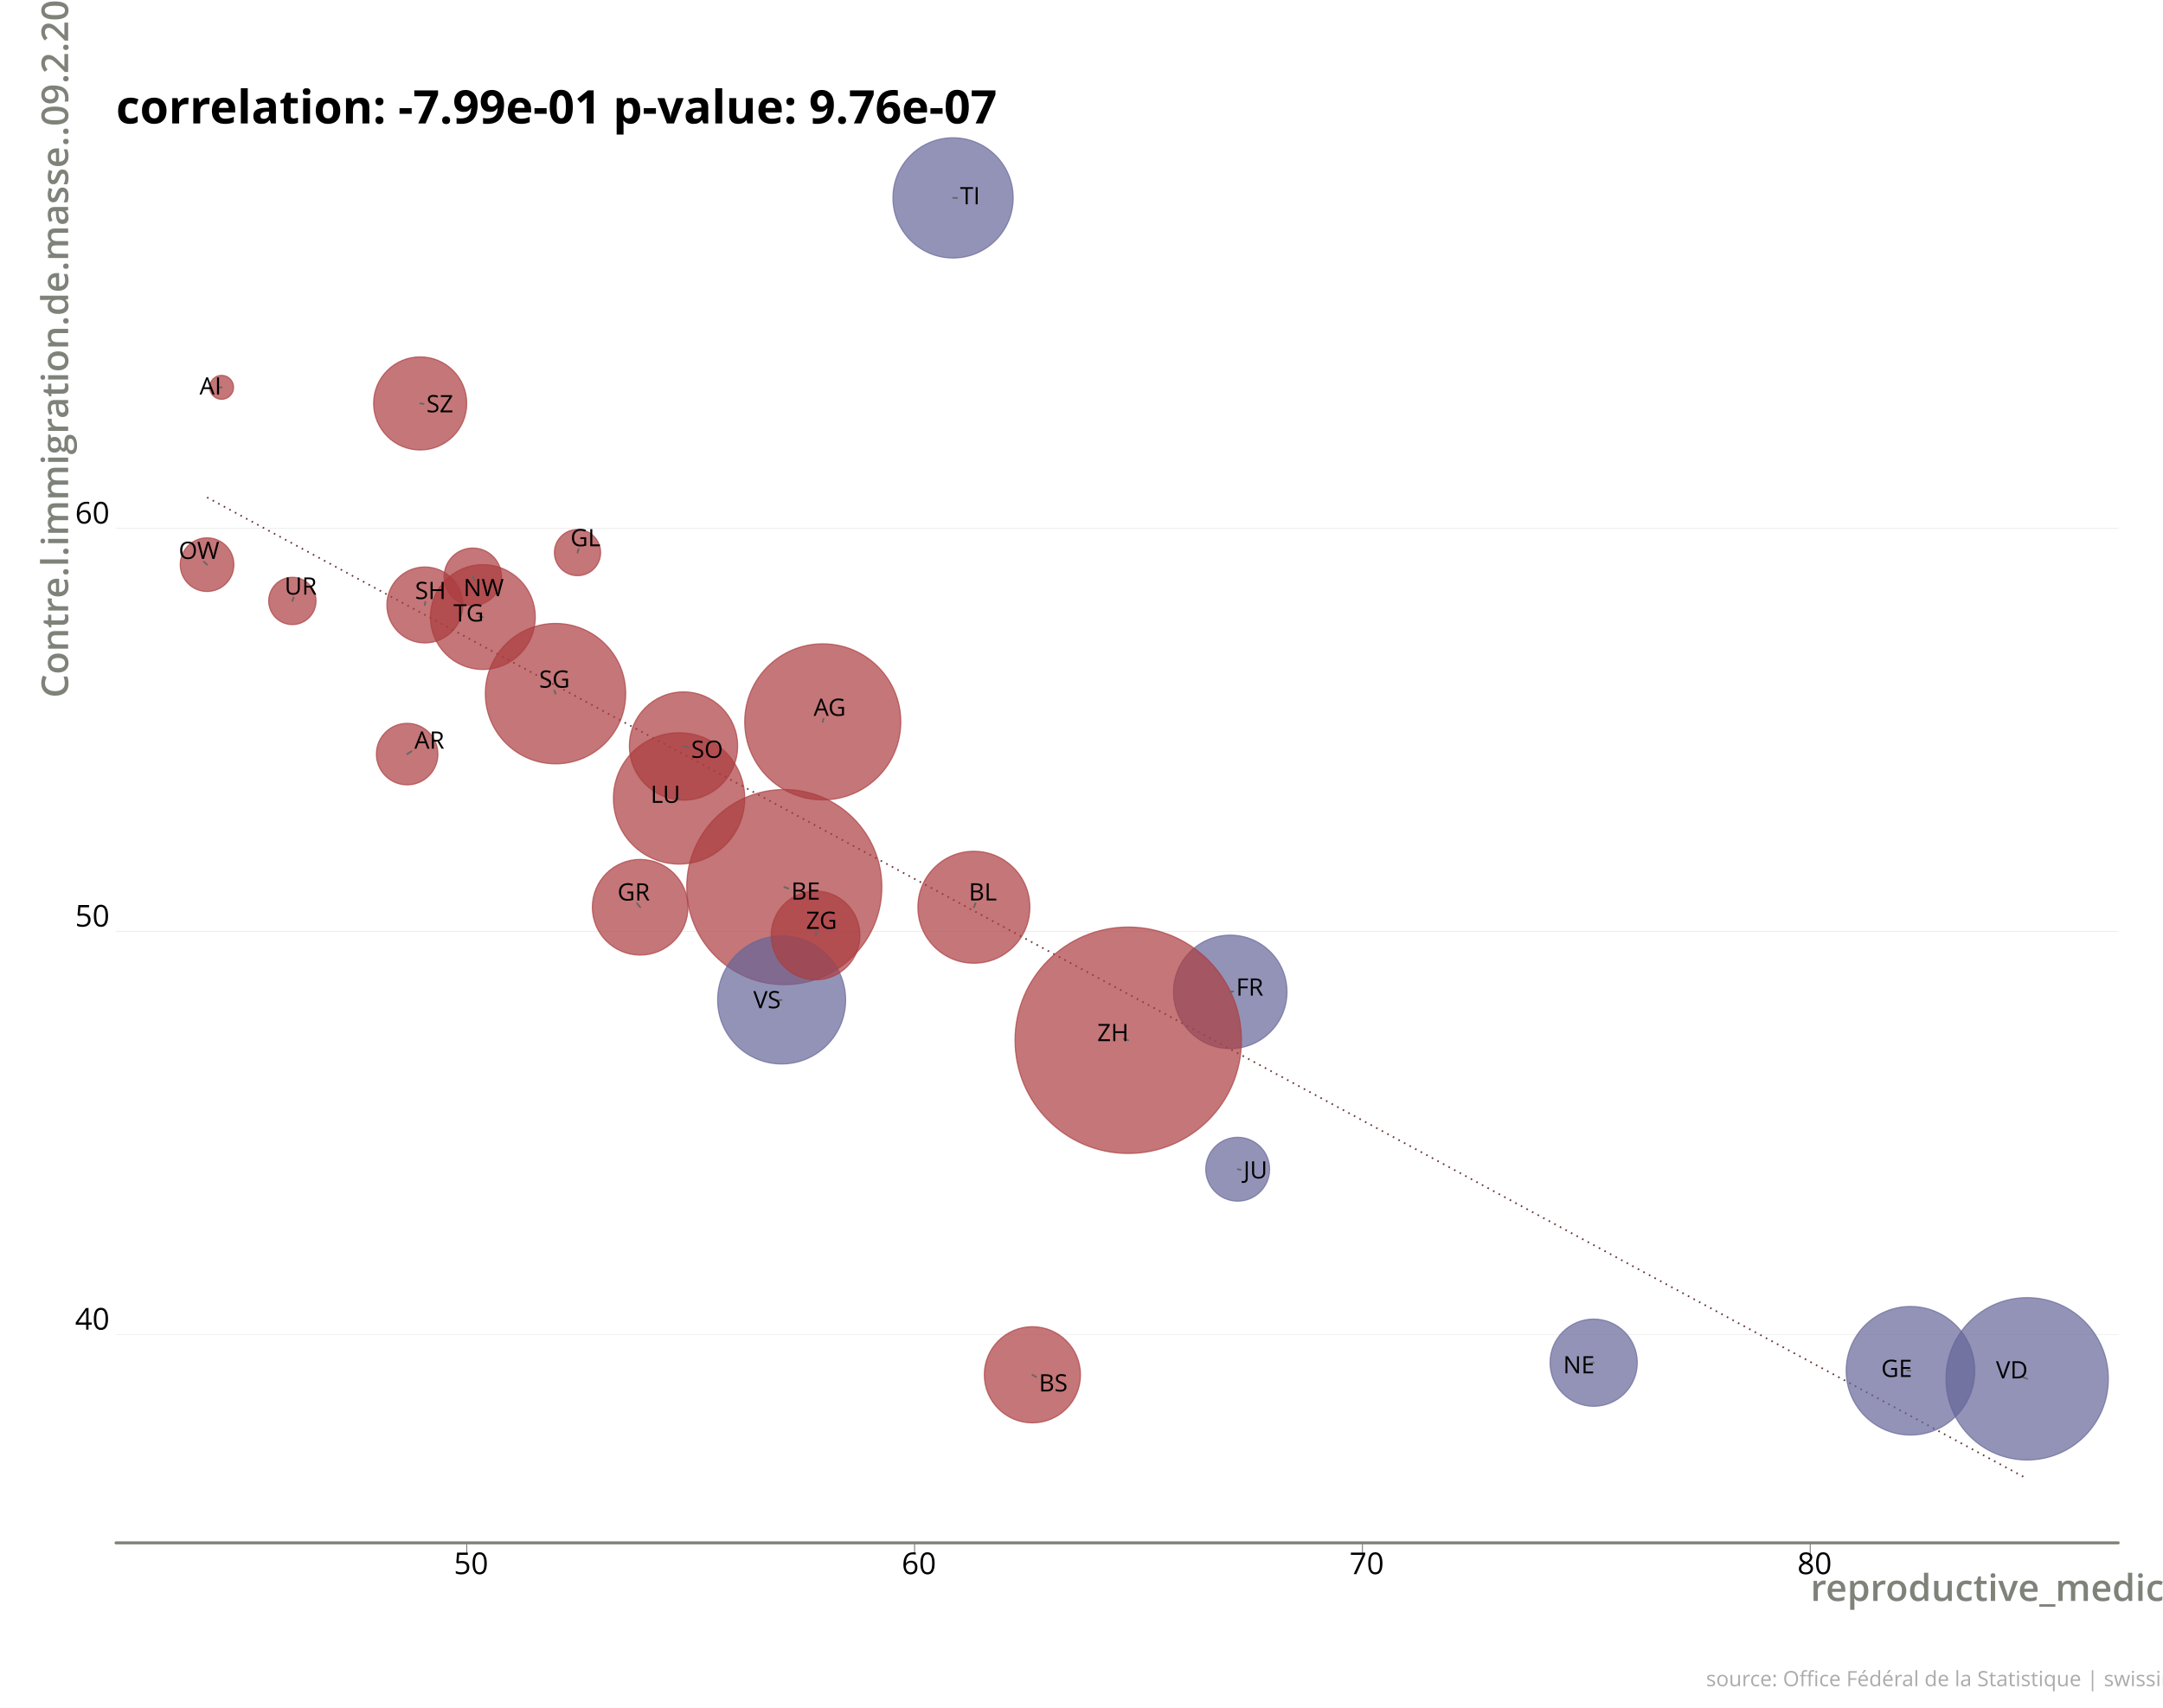
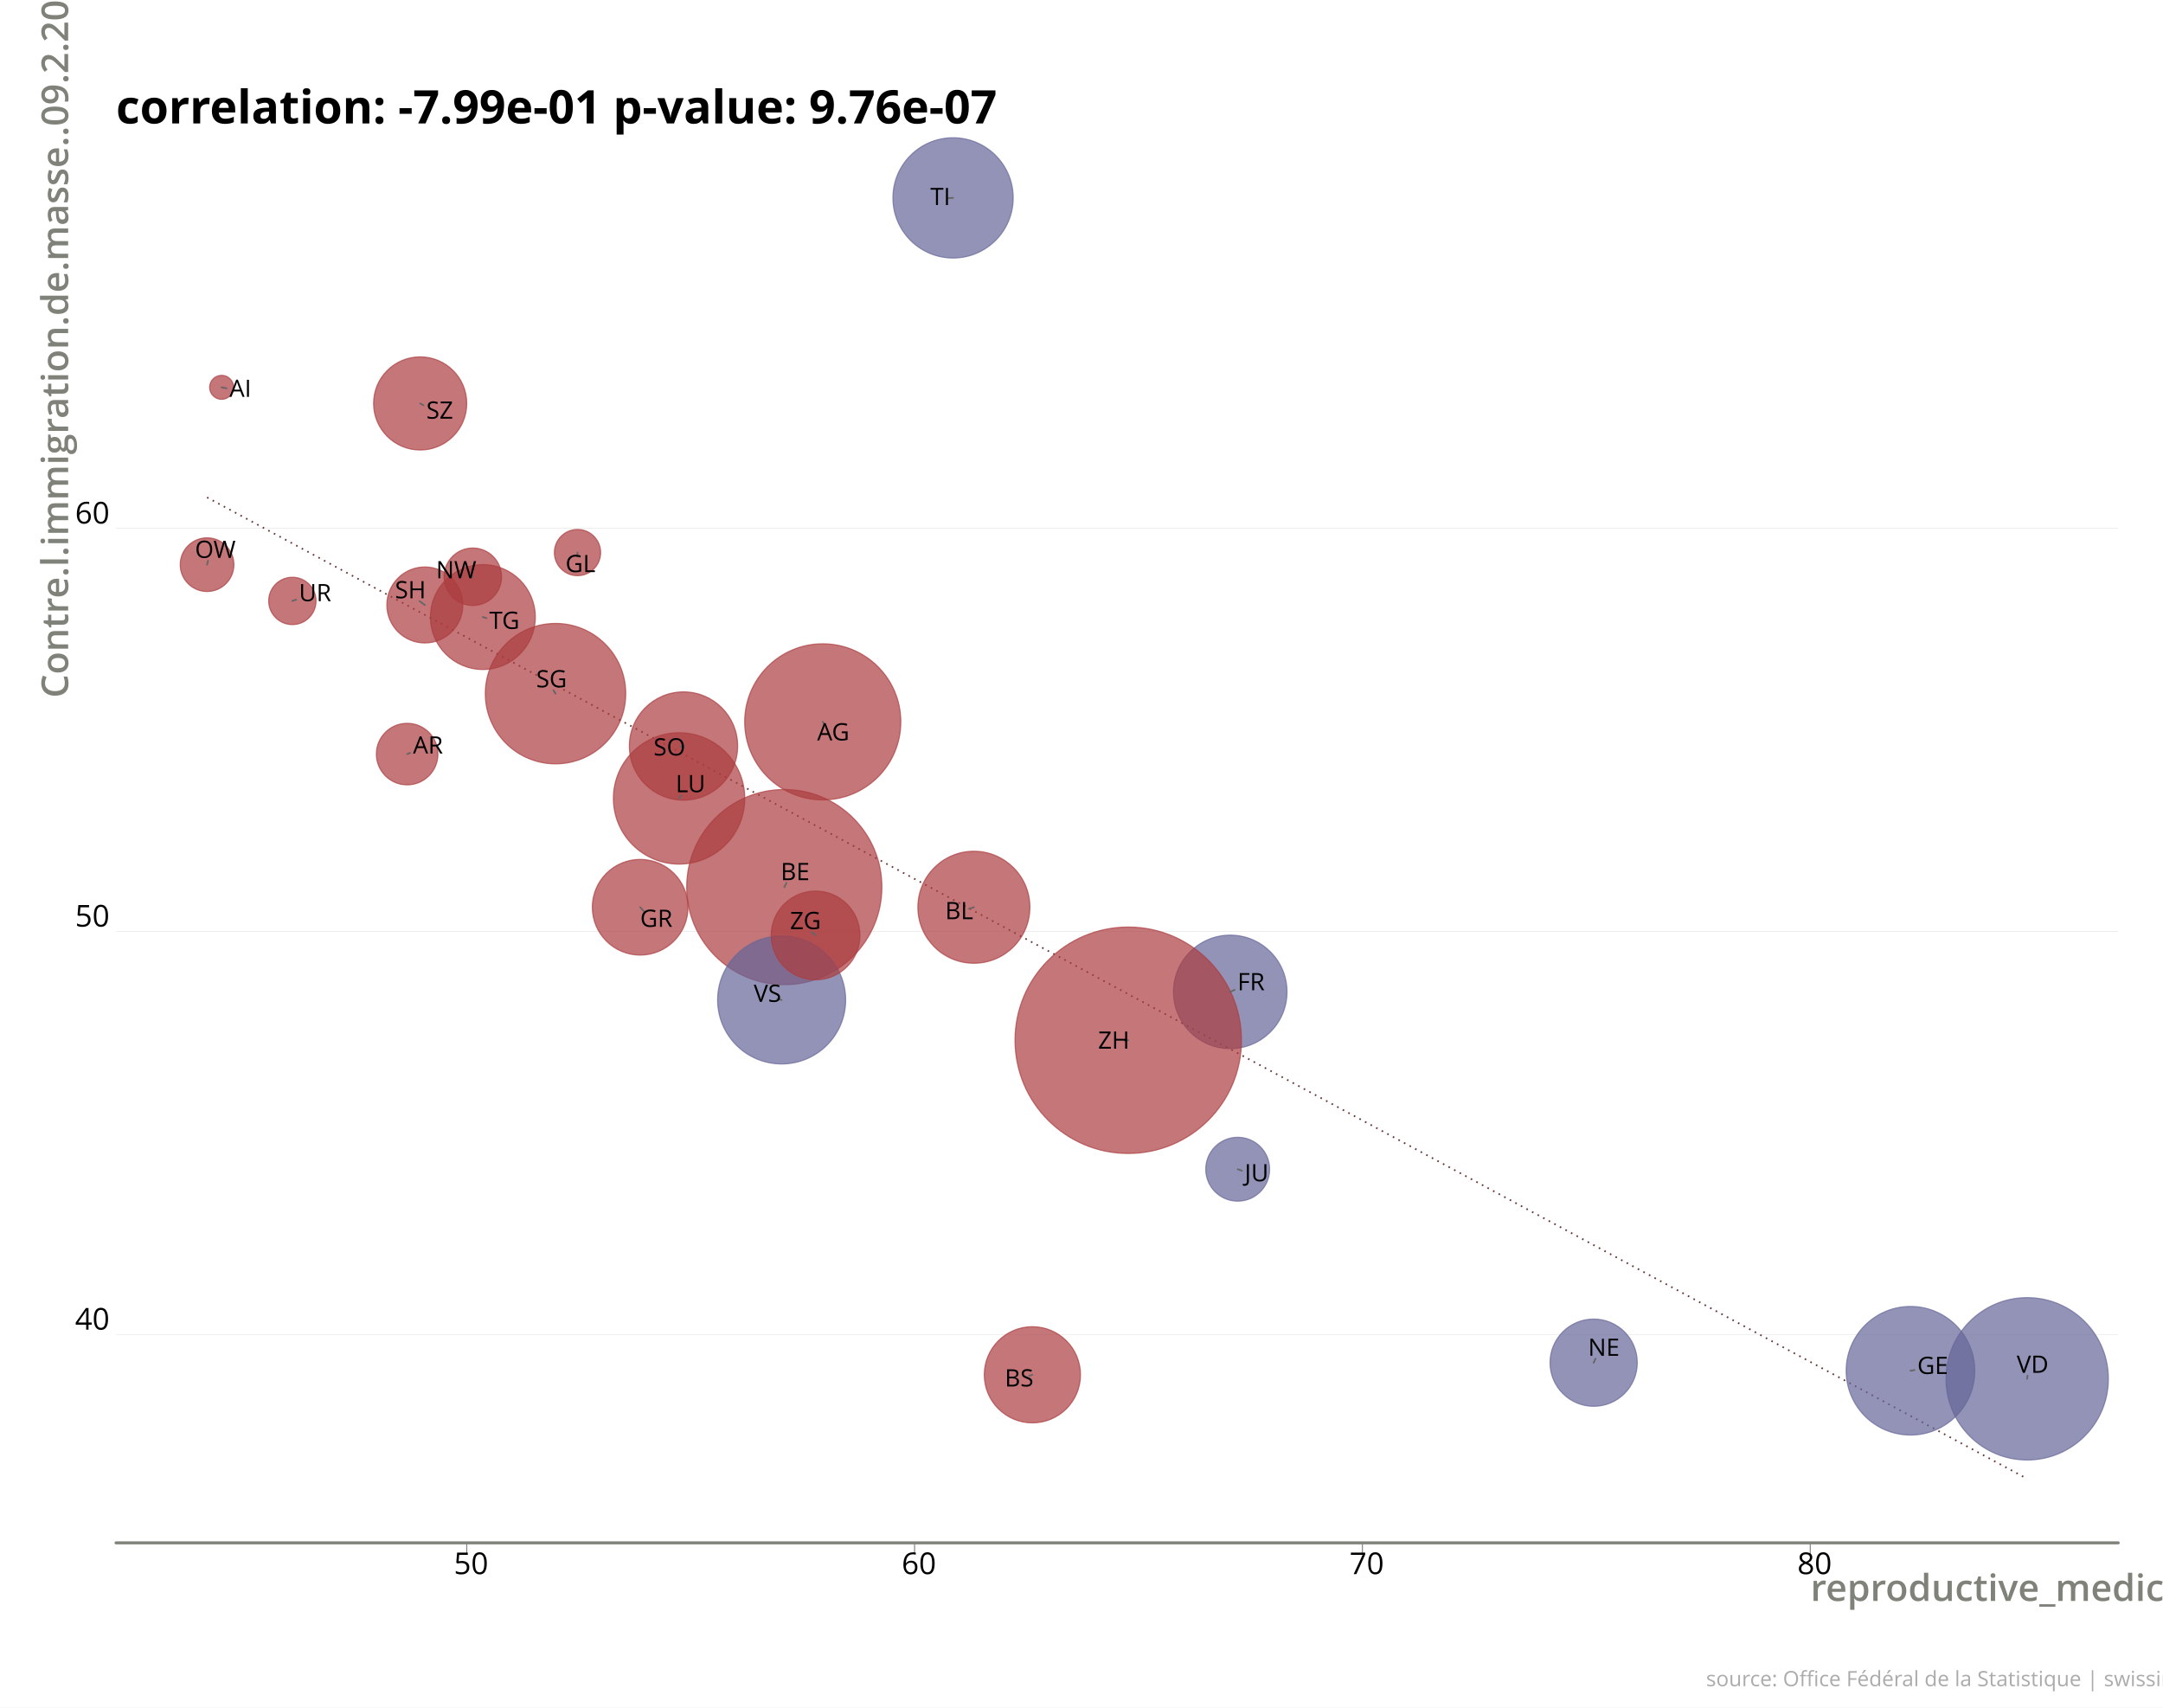
<svg xmlns="http://www.w3.org/2000/svg" viewBox="0 0 1368.00 1080.00">
  <defs>
    <style type="text/css">
    line, polyline, path, rect, circle {
      fill: none;
      stroke: #000000;
      stroke-linecap: round;
      stroke-linejoin: round;
      stroke-miterlimit: 10.00;
    }
  </style>
  </defs>
  <rect width="100%" height="100%" style="stroke: none; fill: #FFFFFF;" />
  <polyline points="73.40,843.95 1339.65,843.95 " style="stroke-width: 0.21; stroke: #D3D3D3;" />
  <polyline points="73.40,589.05 1339.65,589.05 " style="stroke-width: 0.21; stroke: #D3D3D3;" />
  <polyline points="73.40,334.16 1339.65,334.16 " style="stroke-width: 0.21; stroke: #D3D3D3;" />
  <polyline points="130.96,314.58 145.53,322.44 160.10,330.29 174.67,338.15 189.24,346.00 203.81,353.86 218.39,361.72 232.96,369.57 247.53,377.43 262.10,385.29 276.67,393.14 291.24,401.00 305.81,408.85 320.39,416.71 334.96,424.57 349.53,432.42 364.10,440.28 378.67,448.14 393.24,455.99 407.81,463.85 422.39,471.70 436.96,479.56 451.53,487.42 466.10,495.27 480.67,503.13 495.24,510.99 509.81,518.84 524.38,526.70 538.96,534.55 553.53,542.41 568.10,550.27 582.67,558.12 597.24,565.98 611.81,573.84 626.38,581.69 640.96,589.55 655.53,597.40 670.10,605.26 684.67,613.12 699.24,620.97 713.81,628.83 728.38,636.69 742.96,644.54 757.53,652.40 772.10,660.26 786.67,668.11 801.24,675.97 815.81,683.82 830.38,691.68 844.96,699.54 859.53,707.39 874.10,715.25 888.67,723.11 903.24,730.96 917.81,738.82 932.38,746.67 946.95,754.53 961.53,762.39 976.10,770.24 990.67,778.10 1005.24,785.96 1019.81,793.81 1034.38,801.67 1048.95,809.52 1063.53,817.38 1078.10,825.24 1092.67,833.09 1107.24,840.95 1121.81,848.81 1136.38,856.66 1150.95,864.52 1165.53,872.37 1180.10,880.23 1194.67,888.09 1209.24,895.94 1223.81,903.80 1238.38,911.66 1252.95,919.51 1267.53,927.37 1282.10,935.22 " style="stroke-width: 1.07; stroke: #663333; stroke-dasharray: 1,3; stroke-linecap: butt;" />
  <circle cx="520.36" cy="456.51" r="37.02pt" style="stroke-width: 0.71; stroke: #AB3D3F; stroke-opacity: 0.70; fill: #AB3D3F; fill-opacity: 0.70;" />
  <circle cx="140.16" cy="244.95" r="5.69pt" style="stroke-width: 0.71; stroke: #AB3D3F; stroke-opacity: 0.70; fill: #AB3D3F; fill-opacity: 0.70;" />
  <circle cx="257.50" cy="476.90" r="14.60pt" style="stroke-width: 0.71; stroke: #AB3D3F; stroke-opacity: 0.70; fill: #AB3D3F; fill-opacity: 0.70;" />
  <circle cx="496.03" cy="561.02" r="46.29pt" style="stroke-width: 0.71; stroke: #AB3D3F; stroke-opacity: 0.70; fill: #AB3D3F; fill-opacity: 0.70;" />
  <circle cx="615.94" cy="573.76" r="26.56pt" style="stroke-width: 0.71; stroke: #AB3D3F; stroke-opacity: 0.70; fill: #AB3D3F; fill-opacity: 0.70;" />
  <circle cx="652.94" cy="869.44" r="22.81pt" style="stroke-width: 0.71; stroke: #AB3D3F; stroke-opacity: 0.70; fill: #AB3D3F; fill-opacity: 0.70;" />
  <circle cx="778.08" cy="627.29" r="26.92pt" style="stroke-width: 0.71; stroke: #666699; stroke-opacity: 0.70; fill: #666699; fill-opacity: 0.70;" />
  <circle cx="1208.29" cy="866.89" r="30.50pt" style="stroke-width: 0.71; stroke: #666699; stroke-opacity: 0.70; fill: #666699; fill-opacity: 0.70;" />
  <circle cx="365.25" cy="349.45" r="10.97pt" style="stroke-width: 0.71; stroke: #AB3D3F; stroke-opacity: 0.70; fill: #AB3D3F; fill-opacity: 0.70;" />
  <circle cx="404.88" cy="573.76" r="22.69pt" style="stroke-width: 0.71; stroke: #AB3D3F; stroke-opacity: 0.70; fill: #AB3D3F; fill-opacity: 0.70;" />
  <circle cx="782.79" cy="739.44" r="15.15pt" style="stroke-width: 0.71; stroke: #666699; stroke-opacity: 0.70; fill: #666699; fill-opacity: 0.70;" />
  <circle cx="429.49" cy="504.94" r="31.15pt" style="stroke-width: 0.71; stroke: #AB3D3F; stroke-opacity: 0.70; fill: #AB3D3F; fill-opacity: 0.70;" />
  <circle cx="1007.92" cy="861.79" r="20.69pt" style="stroke-width: 0.71; stroke: #666699; stroke-opacity: 0.70; fill: #666699; fill-opacity: 0.70;" />
  <circle cx="299.03" cy="364.75" r="13.63pt" style="stroke-width: 0.71; stroke: #AB3D3F; stroke-opacity: 0.70; fill: #AB3D3F; fill-opacity: 0.70;" />
  <circle cx="130.96" cy="357.10" r="12.73pt" style="stroke-width: 0.71; stroke: #AB3D3F; stroke-opacity: 0.70; fill: #AB3D3F; fill-opacity: 0.70;" />
  <circle cx="351.35" cy="438.67" r="33.30pt" style="stroke-width: 0.71; stroke: #AB3D3F; stroke-opacity: 0.70; fill: #AB3D3F; fill-opacity: 0.70;" />
  <circle cx="268.70" cy="382.59" r="18.02pt" style="stroke-width: 0.71; stroke: #AB3D3F; stroke-opacity: 0.70; fill: #AB3D3F; fill-opacity: 0.70;" />
  <circle cx="432.29" cy="471.80" r="25.68pt" style="stroke-width: 0.71; stroke: #AB3D3F; stroke-opacity: 0.70; fill: #AB3D3F; fill-opacity: 0.70;" />
  <circle cx="265.74" cy="255.14" r="22.09pt" style="stroke-width: 0.71; stroke: #AB3D3F; stroke-opacity: 0.70; fill: #AB3D3F; fill-opacity: 0.70;" />
  <circle cx="305.39" cy="390.24" r="24.87pt" style="stroke-width: 0.71; stroke: #AB3D3F; stroke-opacity: 0.70; fill: #AB3D3F; fill-opacity: 0.70;" />
  <circle cx="602.77" cy="125.15" r="28.52pt" style="stroke-width: 0.71; stroke: #666699; stroke-opacity: 0.70; fill: #666699; fill-opacity: 0.70;" />
  <circle cx="184.91" cy="380.04" r="11.23pt" style="stroke-width: 0.71; stroke: #AB3D3F; stroke-opacity: 0.70; fill: #AB3D3F; fill-opacity: 0.70;" />
  <circle cx="1282.10" cy="871.99" r="38.51pt" style="stroke-width: 0.71; stroke: #666699; stroke-opacity: 0.70; fill: #666699; fill-opacity: 0.70;" />
  <circle cx="494.35" cy="632.39" r="30.36pt" style="stroke-width: 0.71; stroke: #666699; stroke-opacity: 0.70; fill: #666699; fill-opacity: 0.70;" />
  <circle cx="515.81" cy="591.60" r="21.05pt" style="stroke-width: 0.71; stroke: #AB3D3F; stroke-opacity: 0.70; fill: #AB3D3F; fill-opacity: 0.70;" />
  <circle cx="713.57" cy="657.88" r="53.70pt" style="stroke-width: 0.71; stroke: #AB3D3F; stroke-opacity: 0.70; fill: #AB3D3F; fill-opacity: 0.70;" />
-   <line x1="520.85" y1="454.51" x2="520.36" y2="456.51" style="stroke-width: 1.07; stroke: #666666;" />
-   <text x="514.55" y="452.71" style="font-size: 11.38pt; font-family: Open Sans;">AG</text>
-   <line x1="138.34" y1="245.05" x2="140.16" y2="244.95" style="stroke-width: 1.07; stroke: #666666;" />
-   <text x="126.17" y="249.50" style="font-size: 11.38pt; font-family: Open Sans;">AI</text>
-   <line x1="260.25" y1="475.14" x2="257.50" y2="476.90" style="stroke-width: 1.07; stroke: #666666;" />
-   <text x="262.05" y="473.48" style="font-size: 11.38pt; font-family: Open Sans;">AR</text>
-   <line x1="498.61" y1="561.90" x2="496.03" y2="561.02" style="stroke-width: 1.07; stroke: #666666;" />
-   <text x="500.41" y="568.93" style="font-size: 11.38pt; font-family: Open Sans;">BE</text>
-   <line x1="616.97" y1="571.25" x2="615.94" y2="573.76" style="stroke-width: 1.07; stroke: #666666;" />
-   <text x="612.74" y="569.45" style="font-size: 11.38pt; font-family: Open Sans;">BL</text>
-   <line x1="655.26" y1="870.81" x2="652.94" y2="869.44" style="stroke-width: 1.07; stroke: #666666;" />
-   <text x="657.06" y="879.97" style="font-size: 11.38pt; font-family: Open Sans;">BS</text>
-   <line x1="780.00" y1="626.96" x2="778.08" y2="627.29" style="stroke-width: 1.07; stroke: #666666;" />
-   <text x="781.80" y="629.63" style="font-size: 11.38pt; font-family: Open Sans;">FR</text>
-   <line x1="1206.23" y1="866.86" x2="1208.29" y2="866.89" style="stroke-width: 1.07; stroke: #666666;" />
-   <text x="1189.81" y="870.81" style="font-size: 11.38pt; font-family: Open Sans;">GE</text>
-   <line x1="365.97" y1="347.25" x2="365.25" y2="349.45" style="stroke-width: 1.07; stroke: #666666;" />
-   <text x="360.80" y="345.45" style="font-size: 11.38pt; font-family: Open Sans;">GL</text>
-   <line x1="402.91" y1="571.30" x2="404.88" y2="573.76" style="stroke-width: 1.07; stroke: #666666;" />
-   <text x="390.57" y="569.50" style="font-size: 11.38pt; font-family: Open Sans;">GR</text>
-   <line x1="784.66" y1="739.79" x2="782.79" y2="739.44" style="stroke-width: 1.07; stroke: #666666;" />
-   <text x="786.46" y="745.26" style="font-size: 11.38pt; font-family: Open Sans;">JU</text>
-   <line x1="427.47" y1="504.71" x2="429.49" y2="504.94" style="stroke-width: 1.07; stroke: #666666;" />
-   <text x="411.47" y="507.74" style="font-size: 11.38pt; font-family: Open Sans;">LU</text>
-   <line x1="1005.34" y1="862.37" x2="1007.92" y2="861.79" style="stroke-width: 1.07; stroke: #666666;" />
-   <text x="988.63" y="868.53" style="font-size: 11.38pt; font-family: Open Sans;">NE</text>
-   <line x1="300.09" y1="367.11" x2="299.03" y2="364.75" style="stroke-width: 1.07; stroke: #666666;" />
-   <text x="293.15" y="377.03" style="font-size: 11.38pt; font-family: Open Sans;">NW</text>
-   <line x1="129.01" y1="355.29" x2="130.96" y2="357.10" style="stroke-width: 1.07; stroke: #666666;" />
-   <text x="113.02" y="353.49" style="font-size: 11.38pt; font-family: Open Sans;">OW</text>
-   <line x1="350.57" y1="436.70" x2="351.35" y2="438.67" style="stroke-width: 1.07; stroke: #666666;" />
-   <text x="340.98" y="434.90" style="font-size: 11.38pt; font-family: Open Sans;">SG</text>
-   <line x1="268.98" y1="380.65" x2="268.70" y2="382.59" style="stroke-width: 1.07; stroke: #666666;" />
-   <text x="262.52" y="378.85" style="font-size: 11.38pt; font-family: Open Sans;">SH</text>
-   <line x1="435.34" y1="472.65" x2="432.29" y2="471.80" style="stroke-width: 1.07; stroke: #666666;" />
-   <text x="437.14" y="479.29" style="font-size: 11.38pt; font-family: Open Sans;">SO</text>
-   <line x1="267.90" y1="255.46" x2="265.74" y2="255.14" style="stroke-width: 1.07; stroke: #666666;" />
-   <text x="269.70" y="260.74" style="font-size: 11.38pt; font-family: Open Sans;">SZ</text>
-   <line x1="303.18" y1="389.99" x2="305.39" y2="390.24" style="stroke-width: 1.07; stroke: #666666;" />
-   <text x="286.80" y="393.03" style="font-size: 11.38pt; font-family: Open Sans;">TG</text>
-   <line x1="605.39" y1="125.14" x2="602.77" y2="125.15" style="stroke-width: 1.07; stroke: #666666;" />
-   <text x="607.19" y="129.19" style="font-size: 11.38pt; font-family: Open Sans;">TI</text>
-   <line x1="185.64" y1="377.84" x2="184.91" y2="380.04" style="stroke-width: 1.07; stroke: #666666;" />
-   <text x="179.94" y="376.04" style="font-size: 11.38pt; font-family: Open Sans;">UR</text>
-   <line x1="1279.23" y1="870.97" x2="1282.10" y2="871.99" style="stroke-width: 1.07; stroke: #666666;" />
-   <text x="1262.36" y="871.71" style="font-size: 11.38pt; font-family: Open Sans;">VD</text>
-   <line x1="491.26" y1="632.71" x2="494.35" y2="632.39" style="stroke-width: 1.07; stroke: #666666;" />
-   <text x="476.44" y="637.64" style="font-size: 11.38pt; font-family: Open Sans;">VS</text>
-   <line x1="516.20" y1="589.24" x2="515.81" y2="591.60" style="stroke-width: 1.07; stroke: #666666;" />
-   <text x="509.78" y="587.44" style="font-size: 11.38pt; font-family: Open Sans;">ZG</text>
-   <line x1="710.66" y1="657.03" x2="713.57" y2="657.88" style="stroke-width: 1.07; stroke: #666666;" />
-   <text x="693.97" y="658.41" style="font-size: 11.38pt; font-family: Open Sans;">ZH</text>
+   <line x1="521.35" y1="458.31" x2="520.36" y2="456.51" style="stroke-width: 1.07; stroke: #666666;" />
+   <text x="516.83" y="468.24" style="font-size: 11.38pt; font-family: Open Sans;">AG</text>
+   <line x1="143.30" y1="245.57" x2="140.16" y2="244.95" style="stroke-width: 1.07; stroke: #666666;" />
+   <text x="145.10" y="251.00" style="font-size: 11.38pt; font-family: Open Sans;">AI</text>
+   <line x1="259.39" y1="476.13" x2="257.50" y2="476.90" style="stroke-width: 1.07; stroke: #666666;" />
+   <text x="261.19" y="476.55" style="font-size: 11.38pt; font-family: Open Sans;">AR</text>
+   <line x1="497.44" y1="558.40" x2="496.03" y2="561.02" style="stroke-width: 1.07; stroke: #666666;" />
+   <text x="493.76" y="556.60" style="font-size: 11.38pt; font-family: Open Sans;">BE</text>
+   <line x1="612.86" y1="574.69" x2="615.94" y2="573.76" style="stroke-width: 1.07; stroke: #666666;" />
+   <text x="597.78" y="581.30" style="font-size: 11.38pt; font-family: Open Sans;">BL</text>
+   <line x1="650.90" y1="870.07" x2="652.94" y2="869.44" style="stroke-width: 1.07; stroke: #666666;" />
+   <text x="635.48" y="876.82" style="font-size: 11.38pt; font-family: Open Sans;">BS</text>
+   <line x1="780.85" y1="626.00" x2="778.08" y2="627.29" style="stroke-width: 1.07; stroke: #666666;" />
+   <text x="782.65" y="626.24" style="font-size: 11.38pt; font-family: Open Sans;">FR</text>
+   <line x1="1210.83" y1="866.45" x2="1208.29" y2="866.89" style="stroke-width: 1.07; stroke: #666666;" />
+   <text x="1212.63" y="868.93" style="font-size: 11.38pt; font-family: Open Sans;">GE</text>
+   <line x1="365.10" y1="351.89" x2="365.25" y2="349.45" style="stroke-width: 1.07; stroke: #666666;" />
+   <text x="357.64" y="361.82" style="font-size: 11.38pt; font-family: Open Sans;">GL</text>
+   <line x1="407.16" y1="576.24" x2="404.88" y2="573.76" style="stroke-width: 1.07; stroke: #666666;" />
+   <text x="404.89" y="586.17" style="font-size: 11.38pt; font-family: Open Sans;">GR</text>
+   <line x1="785.40" y1="740.37" x2="782.79" y2="739.44" style="stroke-width: 1.07; stroke: #666666;" />
+   <text x="787.20" y="747.07" style="font-size: 11.38pt; font-family: Open Sans;">JU</text>
+   <line x1="430.81" y1="502.80" x2="429.49" y2="504.94" style="stroke-width: 1.07; stroke: #666666;" />
+   <text x="427.34" y="501.00" style="font-size: 11.38pt; font-family: Open Sans;">LU</text>
+   <line x1="1009.12" y1="859.24" x2="1007.92" y2="861.79" style="stroke-width: 1.07; stroke: #666666;" />
+   <text x="1004.41" y="857.44" style="font-size: 11.38pt; font-family: Open Sans;">NE</text>
+   <line x1="296.70" y1="364.22" x2="299.03" y2="364.75" style="stroke-width: 1.07; stroke: #666666;" />
+   <text x="275.78" y="365.72" style="font-size: 11.38pt; font-family: Open Sans;">NW</text>
+   <line x1="131.57" y1="354.63" x2="130.96" y2="357.10" style="stroke-width: 1.07; stroke: #666666;" />
+   <text x="123.32" y="352.83" style="font-size: 11.38pt; font-family: Open Sans;">OW</text>
+   <line x1="350.01" y1="436.49" x2="351.35" y2="438.67" style="stroke-width: 1.07; stroke: #666666;" />
+   <text x="339.13" y="434.69" style="font-size: 11.38pt; font-family: Open Sans;">SG</text>
+   <line x1="265.32" y1="380.17" x2="268.70" y2="382.59" style="stroke-width: 1.07; stroke: #666666;" />
+   <text x="249.81" y="378.37" style="font-size: 11.38pt; font-family: Open Sans;">SH</text>
+   <line x1="430.25" y1="472.15" x2="432.29" y2="471.80" style="stroke-width: 1.07; stroke: #666666;" />
+   <text x="413.34" y="477.78" style="font-size: 11.38pt; font-family: Open Sans;">SO</text>
+   <line x1="267.83" y1="256.28" x2="265.74" y2="255.14" style="stroke-width: 1.07; stroke: #666666;" />
+   <text x="269.63" y="264.78" style="font-size: 11.38pt; font-family: Open Sans;">SZ</text>
+   <line x1="307.63" y1="390.91" x2="305.39" y2="390.24" style="stroke-width: 1.07; stroke: #666666;" />
+   <text x="309.43" y="397.72" style="font-size: 11.38pt; font-family: Open Sans;">TG</text>
+   <line x1="599.67" y1="125.30" x2="602.77" y2="125.15" style="stroke-width: 1.07; stroke: #666666;" />
+   <text x="588.40" y="129.68" style="font-size: 11.38pt; font-family: Open Sans;">TI</text>
+   <line x1="187.27" y1="379.26" x2="184.91" y2="380.04" style="stroke-width: 1.07; stroke: #666666;" />
+   <text x="189.07" y="380.21" style="font-size: 11.38pt; font-family: Open Sans;">UR</text>
+   <line x1="1282.33" y1="869.98" x2="1282.10" y2="871.99" style="stroke-width: 1.07; stroke: #666666;" />
+   <text x="1275.49" y="868.18" style="font-size: 11.38pt; font-family: Open Sans;">VD</text>
+   <line x1="491.54" y1="631.67" x2="494.35" y2="632.39" style="stroke-width: 1.07; stroke: #666666;" />
+   <text x="476.71" y="633.60" style="font-size: 11.38pt; font-family: Open Sans;">VS</text>
+   <line x1="513.40" y1="589.38" x2="515.81" y2="591.60" style="stroke-width: 1.07; stroke: #666666;" />
+   <text x="499.65" y="587.58" style="font-size: 11.38pt; font-family: Open Sans;">ZG</text>
+   <line x1="711.19" y1="658.13" x2="713.57" y2="657.88" style="stroke-width: 1.07; stroke: #666666;" />
+   <text x="694.50" y="663.19" style="font-size: 11.38pt; font-family: Open Sans;">ZH</text>
  <text x="47.49" y="840.89" style="font-size: 14.30pt; font-family: Open Sans;">40</text>
  <text x="47.49" y="585.99" style="font-size: 14.30pt; font-family: Open Sans;">50</text>
  <text x="47.49" y="331.10" style="font-size: 14.30pt; font-family: Open Sans;">60</text>
  <polyline points="73.40,975.73 1339.65,975.73 " style="stroke-width: 1.92; stroke: #7E8279;" />
  <polyline points="295.20,983.10 295.20,975.73 " style="stroke-width: 0.64; stroke: #7E8279; stroke-linecap: butt;" />
  <polyline points="578.43,983.10 578.43,975.73 " style="stroke-width: 0.64; stroke: #7E8279; stroke-linecap: butt;" />
  <polyline points="861.67,983.10 861.67,975.73 " style="stroke-width: 0.64; stroke: #7E8279; stroke-linecap: butt;" />
  <polyline points="1144.90,983.10 1144.90,975.73 " style="stroke-width: 0.64; stroke: #7E8279; stroke-linecap: butt;" />
  <text x="287.02" y="995.50" style="font-size: 14.30pt; font-family: Open Sans;">50</text>
  <text x="570.26" y="995.50" style="font-size: 14.30pt; font-family: Open Sans;">60</text>
  <text x="853.49" y="995.50" style="font-size: 14.30pt; font-family: Open Sans;">70</text>
  <text x="1136.73" y="995.50" style="font-size: 14.30pt; font-family: Open Sans;">80</text>
  <text x="1145.06" y="1012.45" style="font-size: 17.60pt; fill: #7E8279; font-family: Open Sans Semibold;">reproductive_medicine</text>
  <text transform="translate(43.10,441.36) rotate(-90)" style="font-size: 17.60pt; fill: #7E8279; font-family: Open Sans Semibold;">Contre.l.immigration.de.masse..09.2.2014.</text>
  <text x="73.40" y="78.07" style="font-size: 22.00pt; font-weight: bold; font-family: Open Sans;">correlation: -7.99e-01   p-value:  9.76e-07</text>
  <text x="1079.01" y="1066.38" style="font-size: 10.00pt; fill: #737373; fill-opacity: 0.60; font-family: Open Sans;">source: Office Fédéral de la Statistique | swissinfo.ch </text>
</svg>
